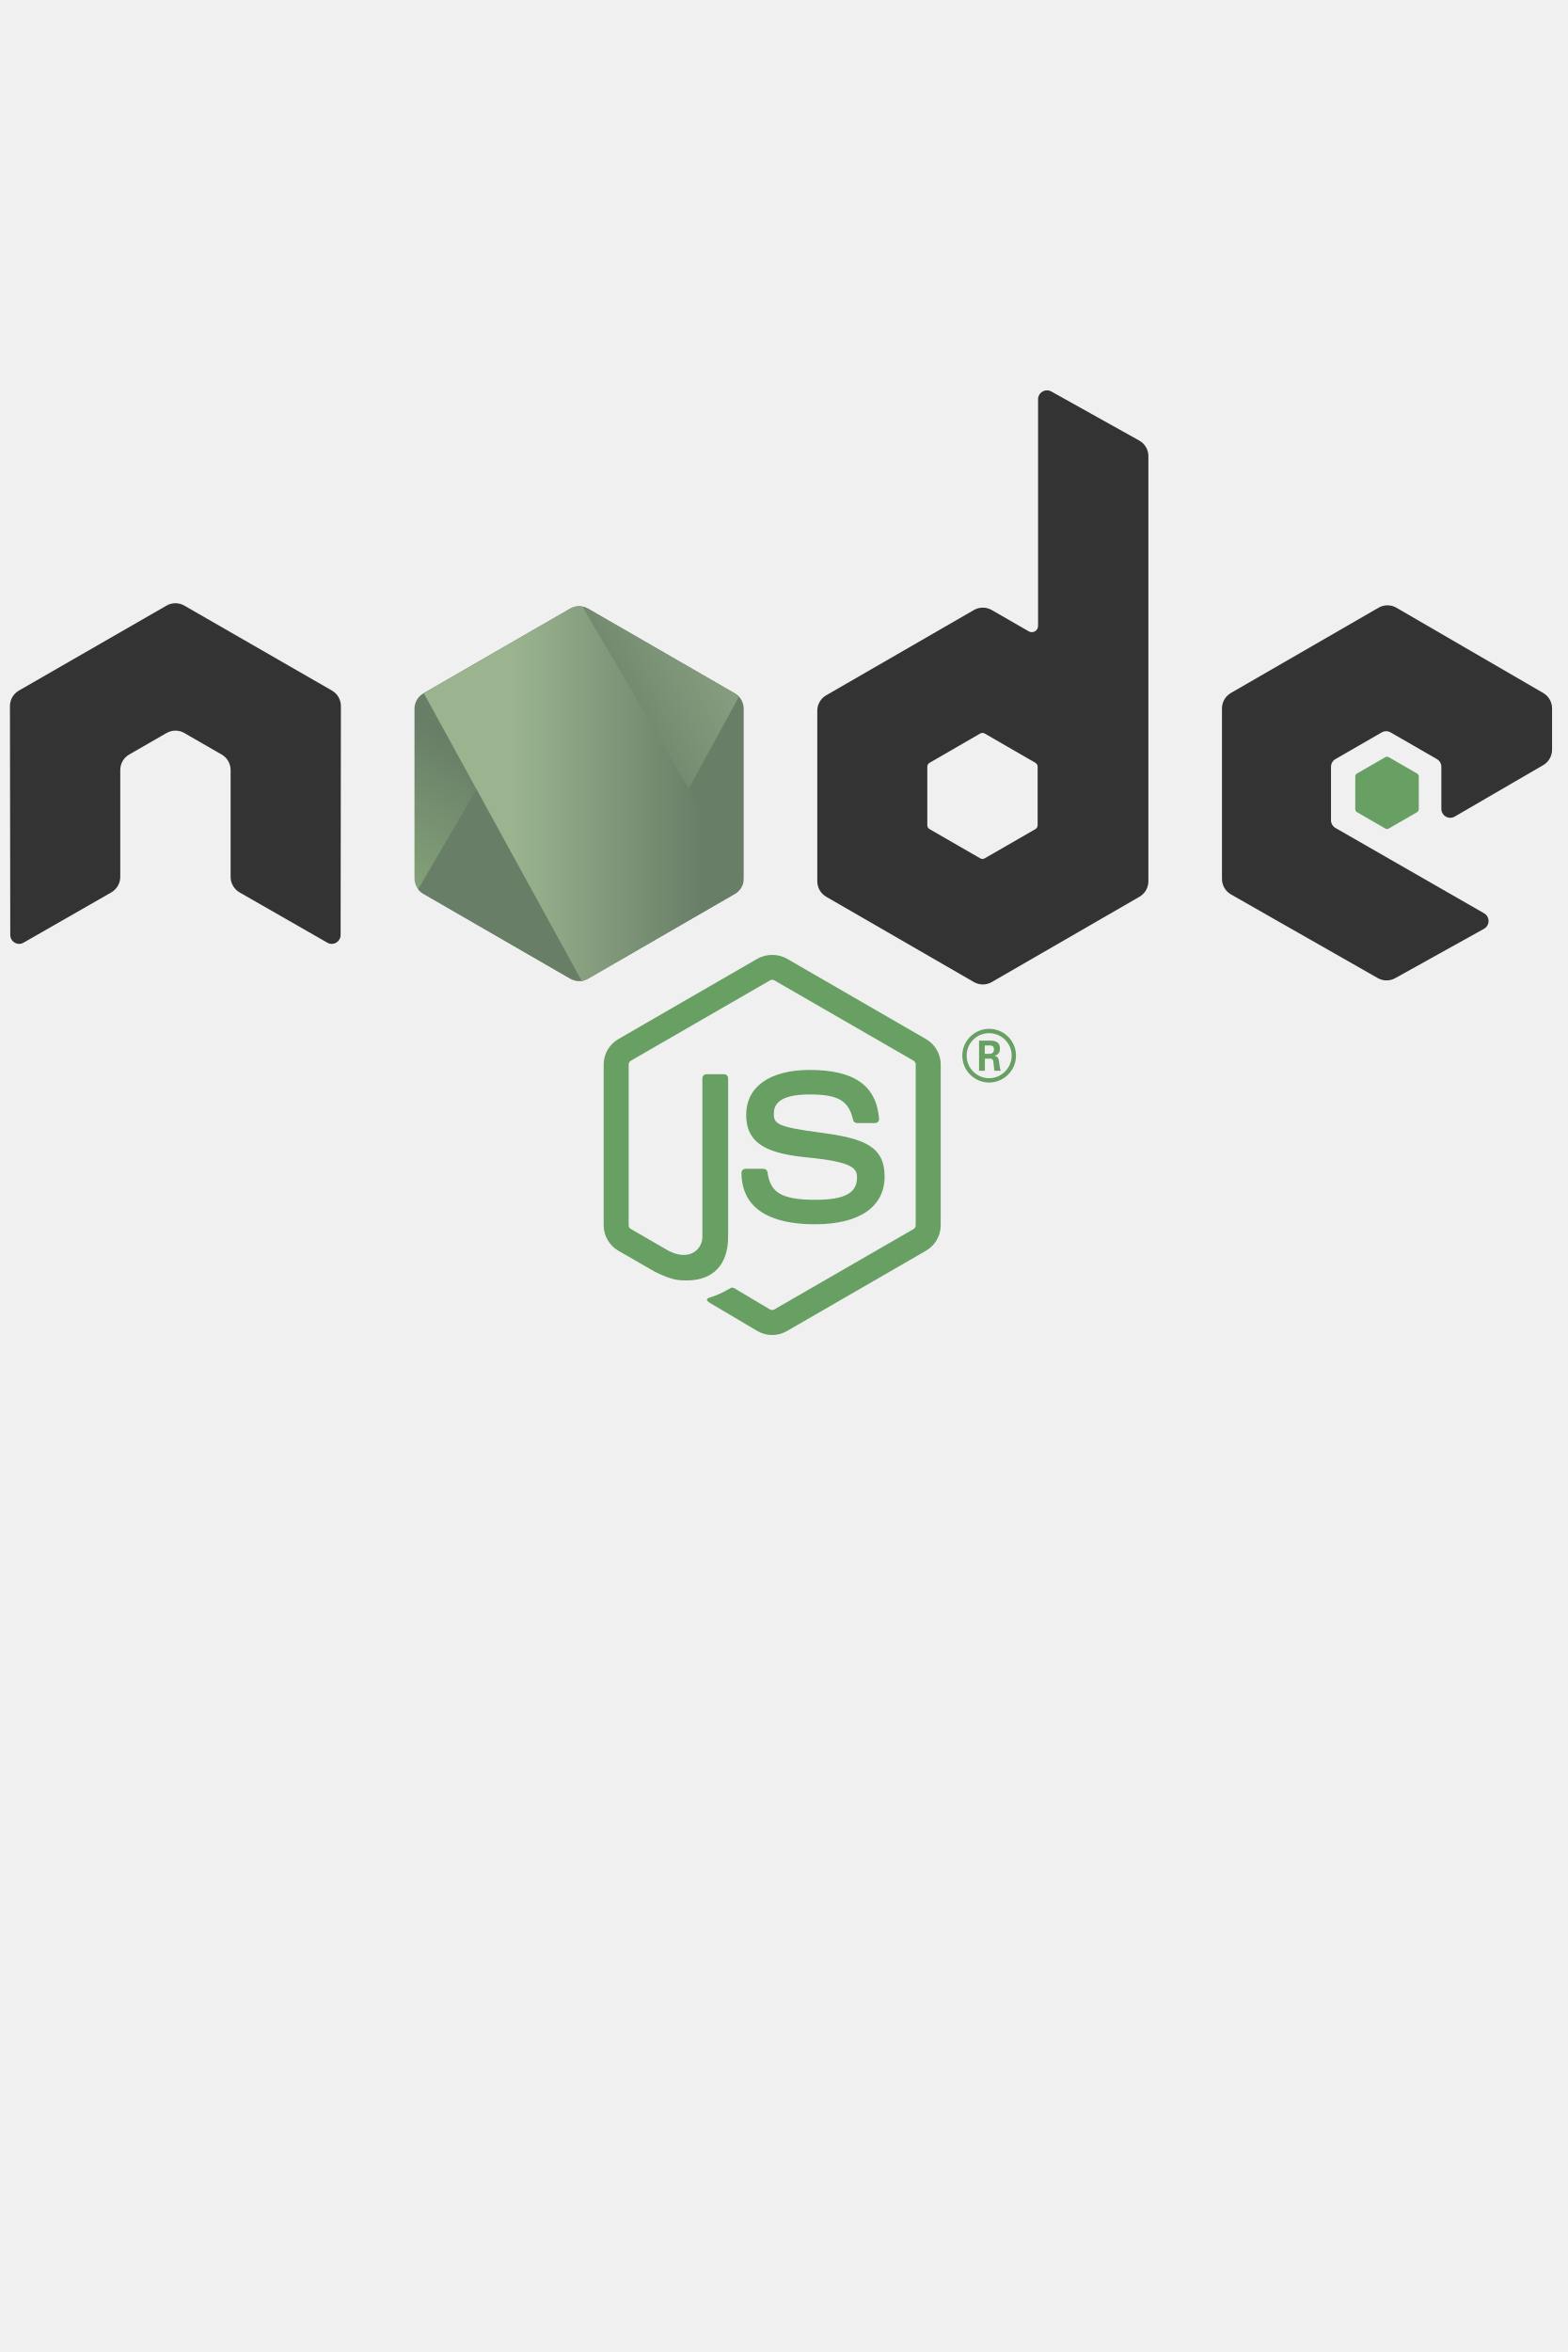
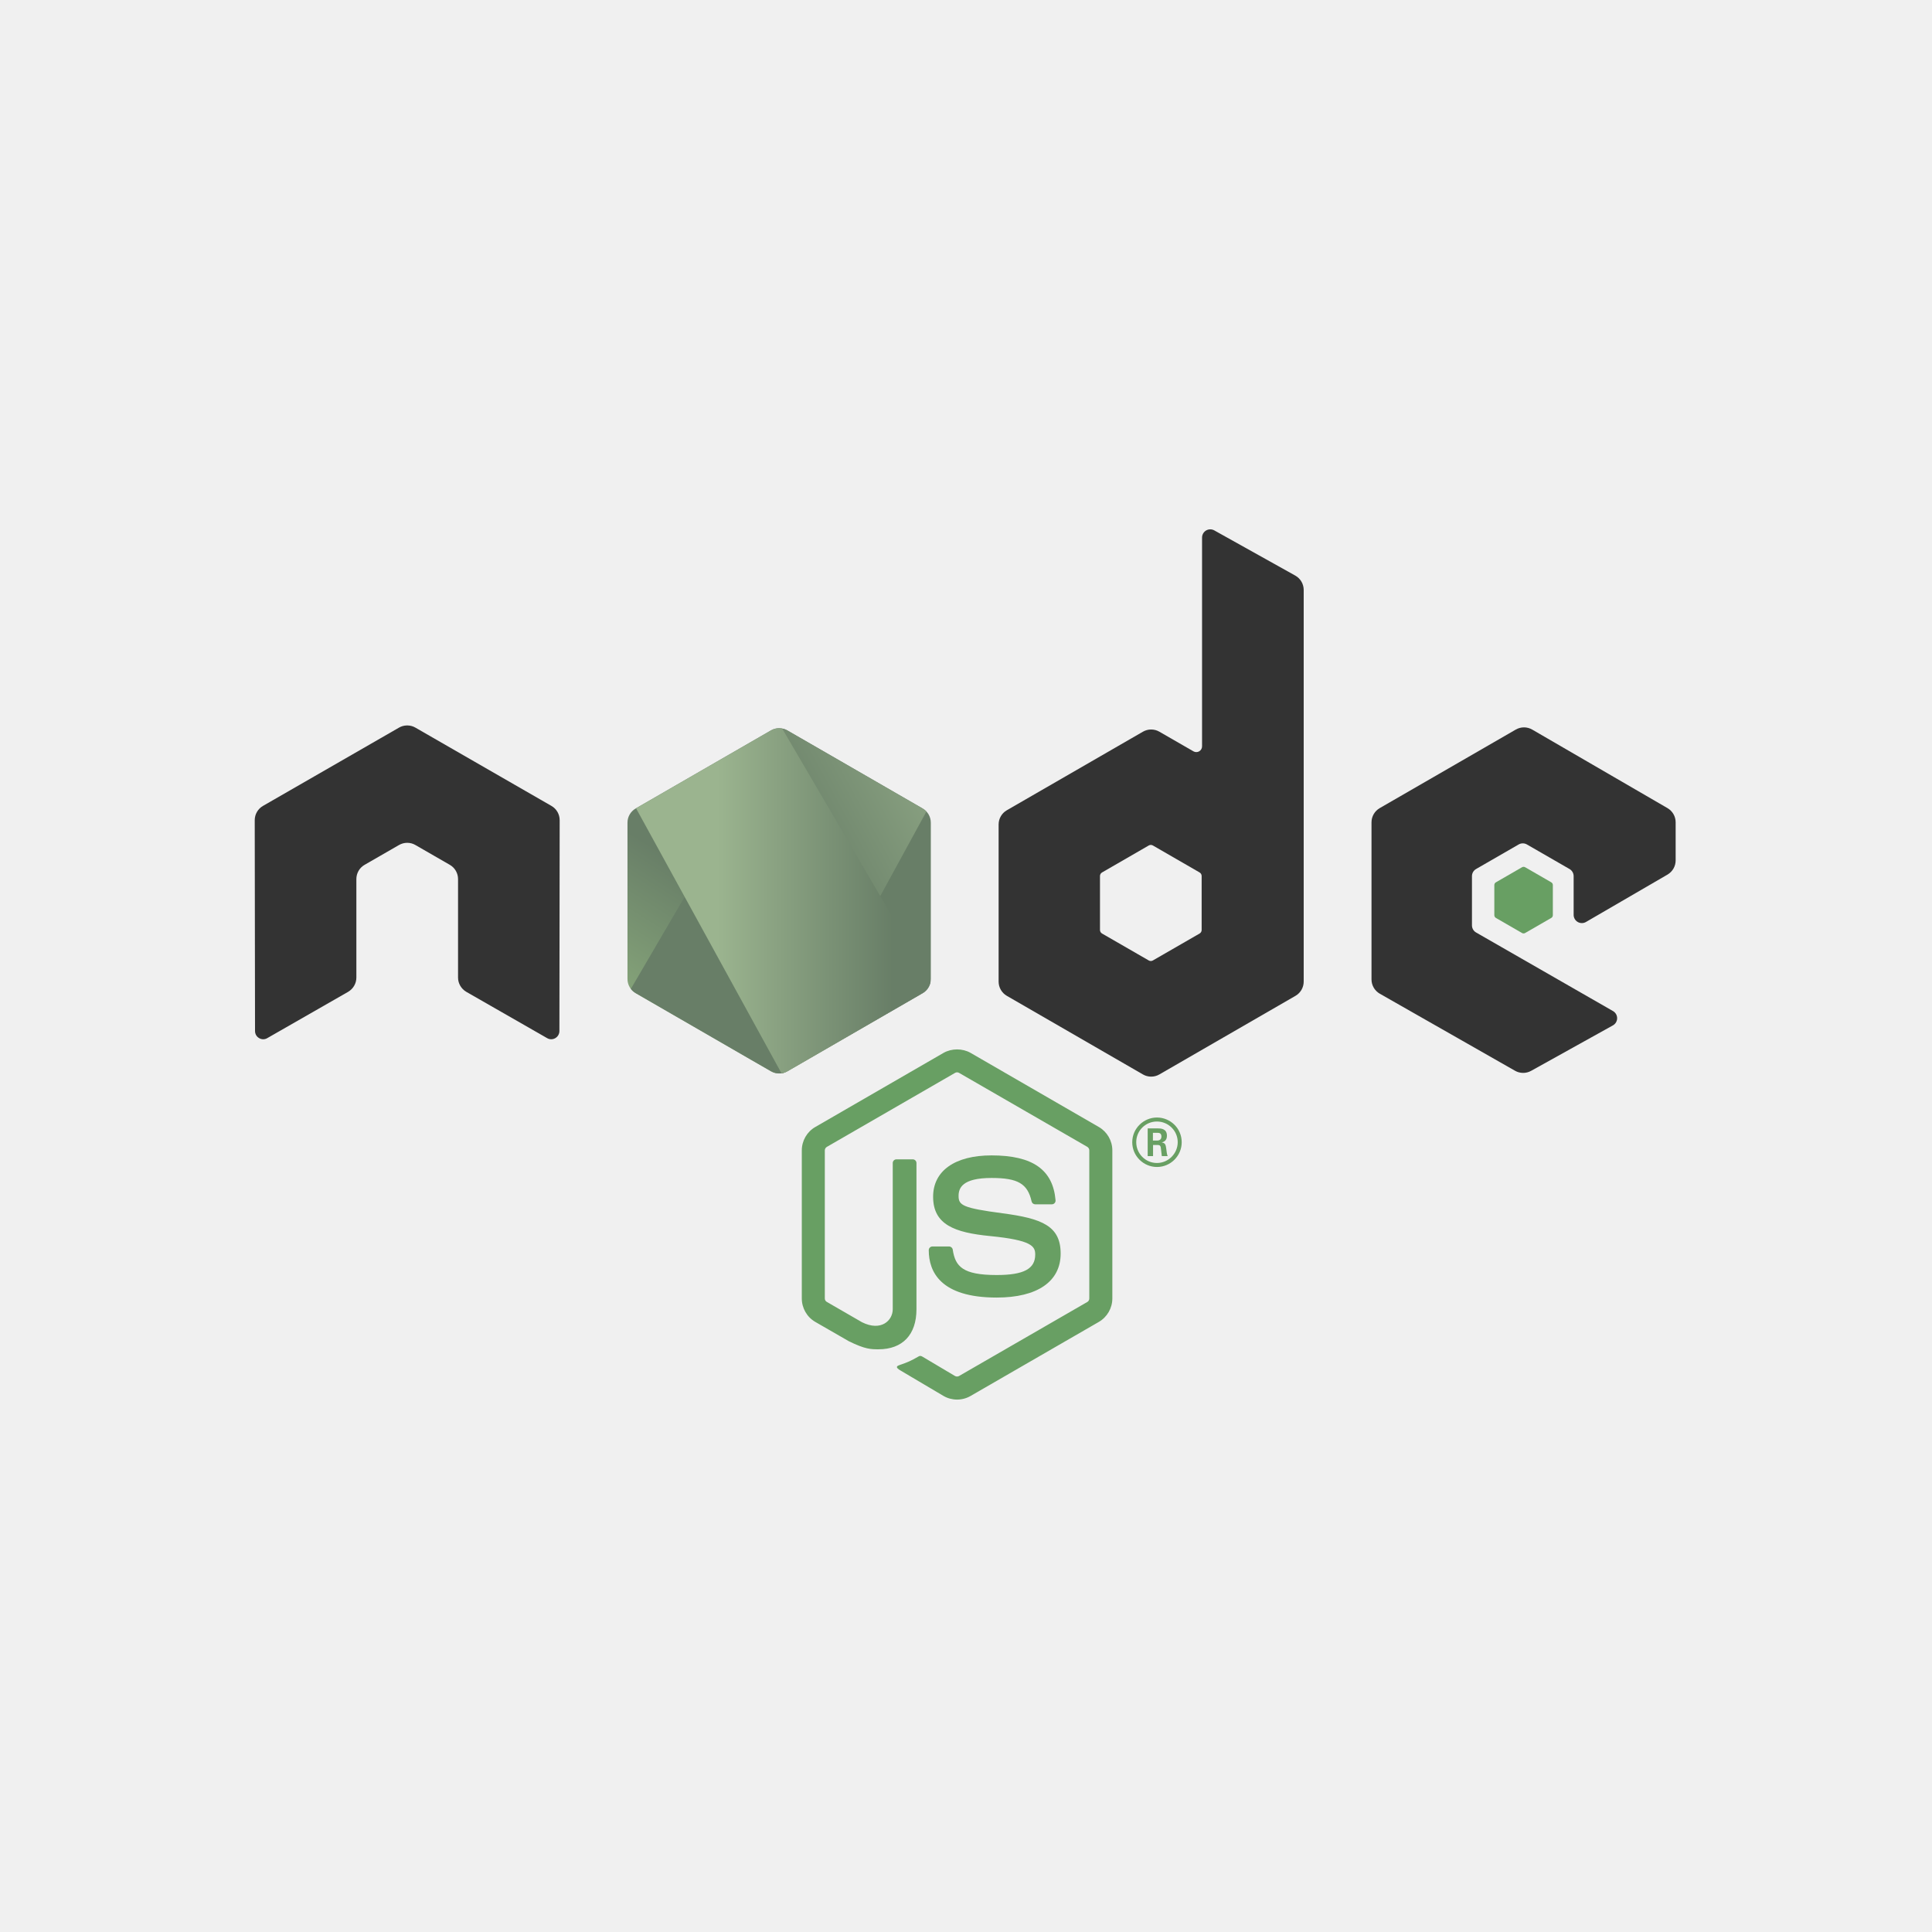
- <svg xmlns="http://www.w3.org/2000/svg" xmlns:xlink="http://www.w3.org/1999/xlink" width="400px" height="600px" viewBox="0 0 400 600" version="1.1">
+ <svg xmlns="http://www.w3.org/2000/svg" xmlns:xlink="http://www.w3.org/1999/xlink" width="535" height="535" viewBox="0 0 535 535">
  <defs>
-     <path d="M40.054,95.523 L2.578,73.895 C1.177,73.087 0.314,71.593 0.314,69.975 L0.314,26.688 C0.314,25.071 1.177,23.578 2.577,22.768 L40.053,1.123 C41.455,0.315 43.18,0.315 44.581,1.123 L82.049,22.768 C83.449,23.578 84.311,25.071 84.311,26.688 L84.311,69.977 C84.311,71.593 83.449,73.087 82.047,73.895 L44.58,95.523 C43.88,95.926 43.098,96.129 42.317,96.129 C41.535,96.129 40.754,95.926 40.054,95.523" id="path-1" />
-     <linearGradient x1="-4418.47%" y1="16.568%" x2="5323.229%" y2="16.568%" id="linearGradient-3">
-       <stop stop-color="#9BB48F" offset="0%" />
-       <stop stop-color="#9BB48F" offset="9.192%" />
-       <stop stop-color="#9BB48F" offset="30.263%" />
-       <stop stop-color="#687E67" offset="86.244%" />
-       <stop stop-color="#687E67" offset="100%" />
+     <path id="nodejs-a" d="M40.054,95.523 L2.578,73.895 C1.177,73.087 0.314,71.593 0.314,69.975 L0.314,26.688 C0.314,25.071 1.177,23.578 2.577,22.768 L40.053,1.123 C41.455,0.315 43.18,0.315 44.581,1.123 L82.049,22.768 C83.449,23.578 84.311,25.071 84.311,26.688 L84.311,69.977 C84.311,71.593 83.449,73.087 82.047,73.895 L44.58,95.523 C43.88,95.926 43.098,96.129 42.317,96.129 C41.535,96.129 40.754,95.926 40.054,95.523" />
+     <linearGradient id="nodejs-c" x1="-4418.47%" x2="5323.229%" y1="16.568%" y2="16.568%">
+       <stop offset="0%" stop-color="#9BB48F" />
+       <stop offset="9.192%" stop-color="#9BB48F" />
+       <stop offset="30.263%" stop-color="#9BB48F" />
+       <stop offset="86.244%" stop-color="#687E67" />
+       <stop offset="100%" stop-color="#687E67" />
    </linearGradient>
-     <path d="M40.054,95.523 L2.578,73.895 C1.177,73.087 0.314,71.593 0.314,69.975 L0.314,26.688 C0.314,25.071 1.177,23.578 2.577,22.768 L40.053,1.123 C41.455,0.315 43.18,0.315 44.581,1.123 L82.049,22.768 C83.449,23.578 84.311,25.071 84.311,26.688 L84.311,69.977 C84.311,71.593 83.449,73.087 82.047,73.895 L44.58,95.523 C43.88,95.926 43.098,96.129 42.317,96.129 C41.535,96.129 40.754,95.926 40.054,95.523" id="path-4" />
-     <linearGradient x1="-9713.77%" y1="31.987%" x2="27.929%" y2="31.987%" id="linearGradient-6">
-       <stop stop-color="#9BB48F" offset="0%" />
-       <stop stop-color="#9BB48F" offset="9.192%" />
-       <stop stop-color="#9BB48F" offset="30.263%" />
-       <stop stop-color="#687E67" offset="86.244%" />
-       <stop stop-color="#687E67" offset="100%" />
+     <path id="nodejs-d" d="M40.054,95.523 L2.578,73.895 C1.177,73.087 0.314,71.593 0.314,69.975 L0.314,26.688 C0.314,25.071 1.177,23.578 2.577,22.768 L40.053,1.123 C41.455,0.315 43.18,0.315 44.581,1.123 L82.049,22.768 C83.449,23.578 84.311,25.071 84.311,26.688 L84.311,69.977 C84.311,71.593 83.449,73.087 82.047,73.895 L44.58,95.523 C43.88,95.926 43.098,96.129 42.317,96.129 C41.535,96.129 40.754,95.926 40.054,95.523" />
+     <linearGradient id="nodejs-f" x1="-9713.77%" x2="27.929%" y1="31.987%" y2="31.987%">
+       <stop offset="0%" stop-color="#9BB48F" />
+       <stop offset="9.192%" stop-color="#9BB48F" />
+       <stop offset="30.263%" stop-color="#9BB48F" />
+       <stop offset="86.244%" stop-color="#687E67" />
+       <stop offset="100%" stop-color="#687E67" />
    </linearGradient>
-     <polygon id="path-7" points="0 533.68 533.68 533.68 533.68 0 0 0" />
-     <linearGradient x1="68.141%" y1="82.52%" x2="27.833%" y2="10.281%" id="linearGradient-9">
-       <stop stop-color="#687E67" offset="0%" />
-       <stop stop-color="#687E67" offset="52.88%" />
-       <stop stop-color="#83A178" offset="100%" />
+     <polygon id="nodejs-g" points="0 533.68 533.68 533.68 533.68 0 0 0" />
+     <linearGradient id="nodejs-i" x1="68.141%" x2="27.833%" y1="82.52%" y2="10.281%">
+       <stop offset="0%" stop-color="#687E67" />
+       <stop offset="52.88%" stop-color="#687E67" />
+       <stop offset="100%" stop-color="#83A178" />
    </linearGradient>
-     <linearGradient x1="43.204%" y1="44.778%" x2="159.268%" y2="118.3%" id="linearGradient-10">
-       <stop stop-color="#687E67" offset="0%" />
-       <stop stop-color="#687E67" offset="13.756%" />
-       <stop stop-color="#9BB48F" offset="69.737%" />
-       <stop stop-color="#9BB48F" offset="90.808%" />
-       <stop stop-color="#9BB48F" offset="100%" />
+     <linearGradient id="nodejs-j" x1="43.204%" x2="159.268%" y1="44.778%" y2="118.3%">
+       <stop offset="0%" stop-color="#687E67" />
+       <stop offset="13.756%" stop-color="#687E67" />
+       <stop offset="69.737%" stop-color="#9BB48F" />
+       <stop offset="90.808%" stop-color="#9BB48F" />
+       <stop offset="100%" stop-color="#9BB48F" />
    </linearGradient>
-     <linearGradient x1="-4.533%" y1="49.998%" x2="101.719%" y2="49.998%" id="linearGradient-11">
-       <stop stop-color="#9BB48F" offset="0%" />
-       <stop stop-color="#9BB48F" offset="9.192%" />
-       <stop stop-color="#9BB48F" offset="30.263%" />
-       <stop stop-color="#687E67" offset="86.244%" />
-       <stop stop-color="#687E67" offset="100%" />
+     <linearGradient id="nodejs-k" x1="-4.533%" x2="101.719%" y1="49.998%" y2="49.998%">
+       <stop offset="0%" stop-color="#9BB48F" />
+       <stop offset="9.192%" stop-color="#9BB48F" />
+       <stop offset="30.263%" stop-color="#9BB48F" />
+       <stop offset="86.244%" stop-color="#687E67" />
+       <stop offset="100%" stop-color="#687E67" />
    </linearGradient>
-     <path d="M40.054,95.523 L2.578,73.895 C1.177,73.087 0.314,71.593 0.314,69.975 L0.314,26.688 C0.314,25.071 1.177,23.578 2.577,22.768 L40.053,1.123 C41.455,0.315 43.18,0.315 44.581,1.123 L82.049,22.768 C83.449,23.578 84.311,25.071 84.311,26.688 L84.311,69.977 C84.311,71.593 83.449,73.087 82.047,73.895 L44.58,95.523 C43.88,95.926 43.098,96.129 42.317,96.129 C41.535,96.129 40.754,95.926 40.054,95.523" id="path-12" />
-     <linearGradient x1="-103.698%" y1="49.999%" x2="100.586%" y2="49.999%" id="linearGradient-14">
-       <stop stop-color="#9BB48F" offset="0%" />
-       <stop stop-color="#9BB48F" offset="9.192%" />
-       <stop stop-color="#9BB48F" offset="30.263%" />
-       <stop stop-color="#687E67" offset="86.244%" />
-       <stop stop-color="#687E67" offset="100%" />
+     <path id="nodejs-l" d="M40.054,95.523 L2.578,73.895 C1.177,73.087 0.314,71.593 0.314,69.975 L0.314,26.688 C0.314,25.071 1.177,23.578 2.577,22.768 L40.053,1.123 C41.455,0.315 43.18,0.315 44.581,1.123 L82.049,22.768 C83.449,23.578 84.311,25.071 84.311,26.688 L84.311,69.977 C84.311,71.593 83.449,73.087 82.047,73.895 L44.58,95.523 C43.88,95.926 43.098,96.129 42.317,96.129 C41.535,96.129 40.754,95.926 40.054,95.523" />
+     <linearGradient id="nodejs-n" x1="-103.698%" x2="100.586%" y1="49.999%" y2="49.999%">
+       <stop offset="0%" stop-color="#9BB48F" />
+       <stop offset="9.192%" stop-color="#9BB48F" />
+       <stop offset="30.263%" stop-color="#9BB48F" />
+       <stop offset="86.244%" stop-color="#687E67" />
+       <stop offset="100%" stop-color="#687E67" />
    </linearGradient>
-     <path d="M40.054,95.523 L2.578,73.895 C1.177,73.087 0.314,71.593 0.314,69.975 L0.314,26.688 C0.314,25.071 1.177,23.578 2.577,22.768 L40.053,1.123 C41.455,0.315 43.18,0.315 44.581,1.123 L82.049,22.768 C83.449,23.578 84.311,25.071 84.311,26.688 L84.311,69.977 C84.311,71.593 83.449,73.087 82.047,73.895 L44.58,95.523 C43.88,95.926 43.098,96.129 42.317,96.129 C41.535,96.129 40.754,95.926 40.054,95.523" id="path-15" />
-     <linearGradient x1="130.347%" y1="311.036%" x2="4.358%" y2="-101.153%" id="linearGradient-17">
-       <stop stop-color="#687E67" offset="0%" />
-       <stop stop-color="#687E67" offset="52.88%" />
-       <stop stop-color="#83A178" offset="100%" />
+     <path id="nodejs-o" d="M40.054,95.523 L2.578,73.895 C1.177,73.087 0.314,71.593 0.314,69.975 L0.314,26.688 C0.314,25.071 1.177,23.578 2.577,22.768 L40.053,1.123 C41.455,0.315 43.18,0.315 44.581,1.123 L82.049,22.768 C83.449,23.578 84.311,25.071 84.311,26.688 L84.311,69.977 C84.311,71.593 83.449,73.087 82.047,73.895 L44.58,95.523 C43.88,95.926 43.098,96.129 42.317,96.129 C41.535,96.129 40.754,95.926 40.054,95.523" />
+     <linearGradient id="nodejs-q" x1="130.347%" x2="4.358%" y1="311.036%" y2="-101.153%">
+       <stop offset="0%" stop-color="#687E67" />
+       <stop offset="52.88%" stop-color="#687E67" />
+       <stop offset="100%" stop-color="#83A178" />
    </linearGradient>
  </defs>
-   <g id="Page-1" stroke="none" stroke-width="1" fill="none" fill-rule="evenodd">
-     <g id="nodejs">
-       <g id="Node.js_logo" transform="translate(-67.1959, -47)">
-         <g id="g3363" transform="translate(267.0838, 267.3767) scale(-1, 1) rotate(-180) translate(-267.0838, -267.3767) translate(0.083788, 0.376726)">
-           <g id="g3449" transform="translate(172.5566, 236.5982)">
-             <g id="g3451-Clipped">
-               <mask id="mask-2" fill="white">
-                 <use xlink:href="#path-1" />
-               </mask>
-               <g id="path3455" />
-               <g id="g3451" mask="url(#mask-2)">
-                 <g transform="translate(38.24708, 103.1782)" id="g3457">
-                   <g>
-                     <g id="g3459" fill-rule="nonzero" fill="url(#linearGradient-3)">
-                       <g id="g3465">
-                         <g id="g3467">
-                           <polygon id="path3481" points="0.558 0.294 0.042 0 0.73 0" />
-                         </g>
-                       </g>
-                     </g>
-                   </g>
-                 </g>
-               </g>
-             </g>
-           </g>
-           <g id="g3509" transform="translate(172.5566, 236.5982)">
-             <g id="g3511-Clipped">
-               <mask id="mask-5" fill="white">
-                 <use xlink:href="#path-4" />
-               </mask>
-               <g id="path3515" />
-               <g id="g3511" mask="url(#mask-5)">
-                 <g transform="translate(85.38884, 23.12614)" id="g3517">
-                   <g>
-                     <g id="g3519" fill-rule="nonzero" fill="url(#linearGradient-6)">
-                       <g id="g3525">
-                         <g id="g3527">
-                           <polygon id="path3541" points="0.248 0.338 0 0.762 0 0.194 0.248 0.338" />
-                         </g>
-                       </g>
-                     </g>
-                   </g>
-                 </g>
-               </g>
-             </g>
-           </g>
-           <g id="g3590" transform="translate(0, 0)">
-             <g id="g3365">
-               <g id="g3367-Clipped">
-                 <mask id="mask-8" fill="white">
-                   <use xlink:href="#path-7" />
-                 </mask>
-                 <g id="path3371" />
-                 <g id="g3367" mask="url(#mask-8)">
-                   <g transform="translate(69.37843, 146.7621)">
-                     <g id="g3373" transform="translate(151.1678, 0.049454)">
-                       <path d="M43.584,0 C42.285,0 40.994,0.339 39.857,0.997 L27.993,8.017 C26.222,9.008 27.087,9.359 27.671,9.563 C30.035,10.383 30.513,10.572 33.036,12.002 C33.298,12.151 33.647,12.094 33.918,11.935 L43.032,6.524 C43.362,6.341 43.828,6.341 44.133,6.524 L79.667,27.034 C79.998,27.222 80.209,27.603 80.209,27.995 L80.209,69.003 C80.209,69.404 79.998,69.779 79.658,69.982 L44.139,90.474 C43.811,90.666 43.375,90.666 43.044,90.474 L7.534,69.976 C7.189,69.779 6.97,69.392 6.97,69.003 L6.97,27.995 C6.97,27.603 7.189,27.231 7.53,27.045 L17.265,21.421 C22.546,18.78 25.78,21.891 25.78,25.015 L25.78,65.503 C25.78,66.076 26.24,66.527 26.813,66.527 L31.318,66.527 C31.882,66.527 32.348,66.076 32.348,65.503 L32.348,25.015 C32.348,17.966 28.509,13.924 21.827,13.924 C19.773,13.924 18.156,13.924 13.642,16.148 L4.324,21.513 C2.022,22.843 0.597,25.331 0.597,27.995 L0.597,69.003 C0.597,71.667 2.022,74.155 4.324,75.479 L39.857,96.013 C42.106,97.284 45.094,97.284 47.325,96.013 L82.857,75.479 C85.158,74.149 86.589,71.667 86.589,69.003 L86.589,27.995 C86.589,25.331 85.158,22.852 82.857,21.513 L47.325,0.997 C46.189,0.339 44.9,0 43.584,0" id="path3375" fill="#689F63" fill-rule="nonzero" />
-                     </g>
-                     <g id="g3377" transform="translate(186.1596, 28.30142)">
-                       <path d="M19.568,0 C4.019,0 0.761,7.137 0.761,13.124 C0.761,13.693 1.219,14.148 1.788,14.148 L6.382,14.148 C6.895,14.148 7.323,13.779 7.403,13.278 C8.097,8.601 10.165,6.241 19.568,6.241 C27.054,6.241 30.241,7.934 30.241,11.906 C30.241,14.195 29.337,15.895 17.704,17.034 C7.981,17.996 1.968,20.144 1.968,27.921 C1.968,35.091 8.011,39.367 18.143,39.367 C29.527,39.367 35.16,35.416 35.873,26.939 C35.9,26.647 35.797,26.366 35.602,26.149 C35.407,25.945 35.136,25.82 34.849,25.82 L30.237,25.82 C29.76,25.82 29.337,26.16 29.24,26.624 C28.134,31.545 25.443,33.118 18.143,33.118 C9.97,33.118 9.02,30.27 9.02,28.137 C9.02,25.552 10.141,24.8 21.176,23.34 C32.096,21.896 37.284,19.852 37.284,12.177 C37.284,4.435 30.828,0 19.568,0" id="path3379" fill="#689F63" fill-rule="nonzero" />
-                     </g>
-                     <g id="g3381" transform="translate(242.7701, 63.7747)">
-                       <path d="M6.226,8.005 L7.421,8.005 C8.397,8.005 8.581,8.693 8.581,9.091 C8.581,10.143 7.855,10.143 7.456,10.143 L6.226,10.143 L6.226,8.005 Z M4.775,11.375 L7.421,11.375 C8.327,11.375 10.103,11.375 10.103,9.345 C10.103,7.931 9.197,7.642 8.652,7.461 C9.705,7.389 9.776,6.699 9.92,5.722 C9.994,5.106 10.103,4.054 10.319,3.693 L8.69,3.693 C8.652,4.054 8.397,6.012 8.397,6.12 C8.292,6.555 8.144,6.772 7.601,6.772 L6.262,6.772 L6.262,3.693 L4.775,3.693 L4.775,11.375 Z M1.605,7.552 C1.605,4.363 4.179,1.79 7.33,1.79 C10.52,1.79 13.092,4.417 13.092,7.552 C13.092,10.74 10.484,13.277 7.33,13.277 C4.214,13.277 1.605,10.778 1.605,7.552 L1.605,7.552 Z M14.196,7.533 C14.196,3.765 11.115,0.685 7.348,0.685 C3.615,0.685 0.499,3.729 0.499,7.533 C0.499,11.41 3.689,14.383 7.348,14.383 C11.045,14.383 14.196,11.41 14.196,7.533 L14.196,7.533 Z" id="path3383" fill="#689F63" fill-rule="nonzero" />
-                     </g>
-                     <g id="g3385" transform="translate(0.215963, 99.11589)">
-                       <path d="M84.499,61.373 C84.499,63.011 83.637,64.516 82.224,65.327 L44.551,87.008 C43.914,87.383 43.2,87.578 42.477,87.607 L42.088,87.607 C41.367,87.578 40.654,87.383 40.007,87.008 L2.334,65.327 C0.929,64.516 0.056,63.011 0.056,61.373 L0.139,2.993 C0.139,2.181 0.56,1.426 1.275,1.027 C1.974,0.608 2.838,0.608 3.535,1.027 L25.924,13.848 C27.34,14.689 28.202,16.173 28.202,17.796 L28.202,45.071 C28.202,46.697 29.063,48.202 30.474,49.011 L40.007,54.501 C40.718,54.911 41.495,55.112 42.288,55.112 C43.064,55.112 43.861,54.911 44.551,54.501 L54.081,49.011 C55.492,48.202 56.357,46.697 56.357,45.071 L56.357,17.796 C56.357,16.173 57.23,14.68 58.637,13.848 L81.021,1.027 C81.722,0.608 82.599,0.608 83.295,1.027 C83.989,1.426 84.426,2.181 84.426,2.993 L84.499,61.373 Z" id="path3387" fill="#333333" />
-                     </g>
-                     <g id="g3389" transform="translate(205.5641, 89.17521)">
-                       <path d="M56.926,40.915 C56.926,40.51 56.709,40.134 56.357,39.932 L43.417,32.473 C43.065,32.271 42.632,32.271 42.281,32.473 L29.341,39.932 C28.988,40.134 28.772,40.51 28.772,40.915 L28.772,55.858 C28.772,56.263 28.988,56.639 29.34,56.843 L42.279,64.316 C42.632,64.52 43.065,64.52 43.418,64.316 L56.358,56.843 C56.709,56.639 56.926,56.263 56.926,55.858 L56.926,40.915 Z M60.422,151.568 C59.717,151.959 58.857,151.951 58.16,151.542 C57.466,151.134 57.038,150.387 57.038,149.58 L57.038,91.765 C57.038,91.196 56.734,90.67 56.243,90.385 C55.75,90.1 55.143,90.1 54.65,90.385 L45.213,95.821 C43.806,96.633 42.074,96.632 40.666,95.821 L2.979,74.07 C1.57,73.257 0.703,71.755 0.703,70.129 L0.703,26.62 C0.703,24.994 1.57,23.493 2.977,22.678 L40.664,0.912 C42.073,0.099 43.807,0.099 45.216,0.912 L82.909,22.678 C84.316,23.493 85.184,24.994 85.184,26.62 L85.184,135.078 C85.184,136.727 84.291,138.248 82.85,139.052 L60.422,151.568 Z" id="path3391" fill="#333333" />
-                     </g>
-                     <g id="g3393" transform="translate(308.7616, 90.27646)">
-                       <path d="M82.72,55.147 C84.122,55.961 84.985,57.46 84.985,59.082 L84.985,69.626 C84.985,71.247 84.122,72.748 82.719,73.562 L45.273,95.303 C43.864,96.122 42.125,96.123 40.713,95.309 L3.038,73.559 C1.63,72.746 0.763,71.245 0.763,69.619 L0.763,26.121 C0.763,24.484 1.641,22.975 3.062,22.166 L40.502,0.833 C41.882,0.044 43.575,0.036 44.964,0.808 L67.61,13.394 C68.329,13.795 68.776,14.548 68.781,15.368 C68.786,16.189 68.349,16.949 67.639,17.357 L29.725,39.118 C29.017,39.523 28.581,40.278 28.581,41.092 L28.581,54.724 C28.581,55.537 29.015,56.289 29.721,56.695 L41.52,63.497 C42.222,63.903 43.089,63.903 43.792,63.497 L55.597,56.695 C56.302,56.289 56.736,55.537 56.736,54.724 L56.736,43.998 C56.736,43.184 57.171,42.431 57.877,42.026 C58.582,41.618 59.451,41.622 60.155,42.03 L82.72,55.147 Z" id="path3395" fill="#333333" />
-                     </g>
-                     <g id="g3397" transform="translate(343.1939, 128.782)">
-                       <path d="M8.005,18.679 C8.276,18.835 8.608,18.835 8.879,18.679 L16.11,14.507 C16.38,14.351 16.547,14.062 16.547,13.75 L16.547,5.4 C16.547,5.087 16.38,4.8 16.11,4.643 L8.879,0.471 C8.608,0.314 8.276,0.314 8.005,0.471 L0.779,4.643 C0.509,4.8 0.342,5.087 0.342,5.4 L0.342,13.75 C0.342,14.062 0.509,14.351 0.779,14.507 L8.005,18.679 Z" id="path3399" fill="#689F63" />
-                     </g>
-                   </g>
-                 </g>
-               </g>
-             </g>
-             <g id="g3401" transform="translate(172.5566, 236.5982)" fill-rule="nonzero" fill="url(#linearGradient-9)">
-               <g id="g3403">
-                 <g id="g3409">
-                   <g id="g3411">
-                     <path d="M40.054,95.523 L2.578,73.895 C1.176,73.087 0.314,71.593 0.314,69.975 L0.314,69.975 L0.314,26.688 C0.314,25.071 1.176,23.578 2.577,22.768 L2.577,22.768 L40.053,1.123 C41.455,0.315 43.18,0.315 44.581,1.123 L44.581,1.123 L82.049,22.768 C83.449,23.578 84.311,25.071 84.311,26.688 L84.311,26.688 L84.311,69.977 C84.311,71.593 83.449,73.087 82.047,73.895 L82.047,73.895 L44.58,95.523 C43.88,95.926 43.098,96.129 42.317,96.129 L42.317,96.129 C41.535,96.129 40.754,95.926 40.054,95.523" id="path3421" />
-                   </g>
-                 </g>
-               </g>
-             </g>
-             <g id="g3423" transform="translate(173.4461, 236.5982)" fill-rule="nonzero" fill="url(#linearGradient-10)">
-               <g id="g3425">
-                 <g id="g3431">
-                   <g id="g3433">
-                     <path d="M0.356,23.939 C0.712,23.472 1.162,23.072 1.687,22.768 L1.687,22.768 L33.835,4.201 L39.187,1.123 C39.988,0.662 40.901,0.466 41.799,0.532 L41.799,0.532 C42.098,0.557 42.397,0.612 42.689,0.696 L42.689,0.696 L82.208,73.061 C81.906,73.385 81.553,73.667 81.158,73.895 L81.158,73.895 L56.619,88.06 L43.651,95.523 C43.281,95.736 42.883,95.89 42.475,95.99 L42.475,95.99 L0.356,23.939 Z" id="path3447" />
-                   </g>
-                 </g>
-               </g>
-             </g>
-             <g id="g3483" transform="translate(175.225, 236.5982)" fill-rule="nonzero" fill="url(#linearGradient-11)">
-               <g id="g3485">
-                 <g id="g3491">
-                   <g id="g3493">
-                     <path d="M39.194,96.105 C38.567,96.043 37.951,95.848 37.386,95.523 L37.386,95.523 L0.016,73.957 L40.303,0.565 C40.861,0.646 41.408,0.833 41.913,1.123 L41.913,1.123 L79.38,22.768 C80.538,23.437 81.328,24.574 81.567,25.86 L81.567,25.86 L40.493,96.03 C40.19,96.091 39.881,96.121 39.572,96.121 L39.572,96.121 C39.446,96.121 39.32,96.116 39.194,96.105" id="path3507" />
-                   </g>
-                 </g>
-               </g>
-             </g>
-             <g id="g3543" transform="translate(172.5566, 236.5982)">
-               <g id="g3545-Clipped">
-                 <mask id="mask-13" fill="white">
-                   <use xlink:href="#path-12" />
-                 </mask>
-                 <g id="path3549" />
-                 <g id="g3545" mask="url(#mask-13)">
-                   <g transform="translate(42.69442, -0.889467)" id="g3551">
-                     <g>
-                       <g id="g3553" fill-rule="nonzero" fill="url(#linearGradient-14)">
-                         <g id="g3559">
-                           <g id="g3561">
-                             <path d="M39.449,23.657 L1.934,2.014 C1.418,1.716 0.855,1.529 0.278,1.451 L1.026,0.09 L42.694,24.21 L42.694,24.778 L41.664,26.538 C41.356,25.339 40.541,24.29 39.449,23.657" id="path3575" />
-                           </g>
-                         </g>
-                       </g>
-                     </g>
-                   </g>
-                 </g>
-               </g>
-             </g>
-             <g id="g3577" transform="translate(172.5566, 236.5982)">
-               <g id="g3579-Clipped">
-                 <mask id="mask-16" fill="white">
-                   <use xlink:href="#path-15" />
-                 </mask>
-                 <g id="path3583" />
-                 <g id="g3579" mask="url(#mask-16)">
-                   <g transform="translate(42.69442, -0.889467)" id="g3585">
-                     <g>
-                       <g id="g3587" fill-rule="nonzero" fill="url(#linearGradient-17)">
-                         <g id="g3593">
-                           <g id="g3595">
-                             <path d="M39.449,23.657 L1.934,2.014 C1.418,1.716 0.855,1.529 0.278,1.451 L1.026,0.09 L42.694,24.21 L42.694,24.778 L41.664,26.538 C41.356,25.339 40.541,24.29 39.449,23.657" id="path3605" />
-                           </g>
-                         </g>
-                       </g>
-                     </g>
-                   </g>
-                 </g>
-               </g>
-             </g>
-           </g>
-         </g>
+   <g fill="none" fill-rule="evenodd" transform="matrix(1 0 0 -1 .888 534.377)">
+     <g transform="translate(172.557 236.598)">
+       <mask id="nodejs-b" fill="#fff">
+         <use xlink:href="#nodejs-a" />
+       </mask>
+       <g mask="url(#nodejs-b)">
+         <polygon fill="url(#nodejs-c)" fill-rule="nonzero" points="1.558 1.294 1.042 1 1.73 1" transform="translate(37.247 102.178)" />
+       </g>
+     </g>
+     <g transform="translate(172.557 236.598)">
+       <mask id="nodejs-e" fill="#fff">
+         <use xlink:href="#nodejs-d" />
+       </mask>
+       <g mask="url(#nodejs-e)">
+         <polygon fill="url(#nodejs-f)" fill-rule="nonzero" points="1.248 1.338 1 1.762 1 1.194" transform="translate(84.389 22.126)" />
+       </g>
+     </g>
+     <mask id="nodejs-h" fill="#fff">
+       <use xlink:href="#nodejs-g" />
+     </mask>
+     <g mask="url(#nodejs-h)">
+       <g transform="translate(69.378 146.762)">
+         <path fill="#689F63" fill-rule="nonzero" d="M43.584,0 C42.285,0 40.994,0.339 39.857,0.997 L27.993,8.017 C26.222,9.008 27.087,9.359 27.671,9.563 C30.035,10.383 30.513,10.572 33.036,12.002 C33.298,12.151 33.647,12.094 33.918,11.935 L43.032,6.524 C43.362,6.341 43.828,6.341 44.133,6.524 L79.667,27.034 C79.998,27.222 80.209,27.603 80.209,27.995 L80.209,69.003 C80.209,69.404 79.998,69.779 79.658,69.982 L44.139,90.474 C43.811,90.666 43.375,90.666 43.044,90.474 L7.534,69.976 C7.189,69.779 6.97,69.392 6.97,69.003 L6.97,27.995 C6.97,27.603 7.189,27.231 7.53,27.045 L17.265,21.421 C22.546,18.78 25.78,21.891 25.78,25.015 L25.78,65.503 C25.78,66.076 26.24,66.527 26.813,66.527 L31.318,66.527 C31.882,66.527 32.348,66.076 32.348,65.503 L32.348,25.015 C32.348,17.966 28.509,13.924 21.827,13.924 C19.773,13.924 18.156,13.924 13.642,16.148 L4.324,21.513 C2.022,22.843 0.597,25.331 0.597,27.995 L0.597,69.003 C0.597,71.667 2.022,74.155 4.324,75.479 L39.857,96.013 C42.106,97.284 45.094,97.284 47.325,96.013 L82.857,75.479 C85.158,74.149 86.589,71.667 86.589,69.003 L86.589,27.995 C86.589,25.331 85.158,22.852 82.857,21.513 L47.325,0.997 C46.189,0.339 44.9,0 43.584,0" transform="translate(151.168 .05)" />
+         <path fill="#689F63" fill-rule="nonzero" d="M19.568,0 C4.019,0 0.761,7.137 0.761,13.124 C0.761,13.693 1.219,14.148 1.788,14.148 L6.382,14.148 C6.895,14.148 7.323,13.779 7.403,13.278 C8.097,8.601 10.165,6.241 19.568,6.241 C27.054,6.241 30.241,7.934 30.241,11.906 C30.241,14.195 29.337,15.895 17.704,17.034 C7.981,17.996 1.968,20.144 1.968,27.921 C1.968,35.091 8.011,39.367 18.143,39.367 C29.527,39.367 35.16,35.416 35.873,26.939 C35.9,26.647 35.797,26.366 35.602,26.149 C35.407,25.945 35.136,25.82 34.849,25.82 L30.237,25.82 C29.76,25.82 29.337,26.16 29.24,26.624 C28.134,31.545 25.443,33.118 18.143,33.118 C9.97,33.118 9.02,30.27 9.02,28.137 C9.02,25.552 10.141,24.8 21.176,23.34 C32.096,21.896 37.284,19.852 37.284,12.177 C37.284,4.435 30.828,0 19.568,0" transform="translate(186.16 28.301)" />
+         <path fill="#689F63" fill-rule="nonzero" d="M6.226,8.005 L7.421,8.005 C8.397,8.005 8.581,8.693 8.581,9.091 C8.581,10.143 7.855,10.143 7.456,10.143 L6.226,10.143 L6.226,8.005 Z M4.775,11.375 L7.421,11.375 C8.327,11.375 10.103,11.375 10.103,9.345 C10.103,7.931 9.197,7.642 8.652,7.461 C9.705,7.389 9.776,6.699 9.92,5.722 C9.994,5.106 10.103,4.054 10.319,3.693 L8.69,3.693 C8.652,4.054 8.397,6.012 8.397,6.12 C8.292,6.555 8.144,6.772 7.601,6.772 L6.262,6.772 L6.262,3.693 L4.775,3.693 L4.775,11.375 Z M1.605,7.552 C1.605,4.363 4.179,1.79 7.33,1.79 C10.52,1.79 13.092,4.417 13.092,7.552 C13.092,10.74 10.484,13.277 7.33,13.277 C4.214,13.277 1.605,10.778 1.605,7.552 L1.605,7.552 Z M14.196,7.533 C14.196,3.765 11.115,0.685 7.348,0.685 C3.615,0.685 0.499,3.729 0.499,7.533 C0.499,11.41 3.689,14.383 7.348,14.383 C11.045,14.383 14.196,11.41 14.196,7.533 L14.196,7.533 Z" transform="translate(242.77 63.775)" />
+         <path fill="#333" fill-rule="nonzero" d="M84.499,61.373 C84.499,63.011 83.637,64.516 82.224,65.327 L44.551,87.008 C43.914,87.383 43.2,87.578 42.477,87.607 L42.088,87.607 C41.367,87.578 40.654,87.383 40.007,87.008 L2.334,65.327 C0.929,64.516 0.056,63.011 0.056,61.373 L0.139,2.993 C0.139,2.181 0.56,1.426 1.275,1.027 C1.974,0.608 2.838,0.608 3.535,1.027 L25.924,13.848 C27.34,14.689 28.202,16.173 28.202,17.796 L28.202,45.071 C28.202,46.697 29.063,48.202 30.474,49.011 L40.007,54.501 C40.718,54.911 41.495,55.112 42.288,55.112 C43.064,55.112 43.861,54.911 44.551,54.501 L54.081,49.011 C55.492,48.202 56.357,46.697 56.357,45.071 L56.357,17.796 C56.357,16.173 57.23,14.68 58.637,13.848 L81.021,1.027 C81.722,0.608 82.599,0.608 83.295,1.027 C83.989,1.426 84.426,2.181 84.426,2.993 L84.499,61.373 Z" transform="translate(.216 99.116)" />
+         <path fill="#333" fill-rule="nonzero" d="M56.926,40.915 C56.926,40.51 56.709,40.134 56.357,39.932 L43.417,32.473 C43.065,32.271 42.632,32.271 42.281,32.473 L29.341,39.932 C28.988,40.134 28.772,40.51 28.772,40.915 L28.772,55.858 C28.772,56.263 28.988,56.639 29.34,56.843 L42.279,64.316 C42.632,64.52 43.065,64.52 43.418,64.316 L56.358,56.843 C56.709,56.639 56.926,56.263 56.926,55.858 L56.926,40.915 Z M60.422,151.568 C59.717,151.959 58.857,151.951 58.16,151.542 C57.466,151.134 57.038,150.387 57.038,149.58 L57.038,91.765 C57.038,91.196 56.734,90.67 56.243,90.385 C55.75,90.1 55.143,90.1 54.65,90.385 L45.213,95.821 C43.806,96.633 42.074,96.632 40.666,95.821 L2.979,74.07 C1.57,73.257 0.703,71.755 0.703,70.129 L0.703,26.62 C0.703,24.994 1.57,23.493 2.977,22.678 L40.664,0.912 C42.073,0.099 43.807,0.099 45.216,0.912 L82.909,22.678 C84.316,23.493 85.184,24.994 85.184,26.62 L85.184,135.078 C85.184,136.727 84.291,138.248 82.85,139.052 L60.422,151.568 Z" transform="translate(205.564 89.175)" />
+         <path fill="#333" fill-rule="nonzero" d="M82.72,55.147 C84.122,55.961 84.985,57.46 84.985,59.082 L84.985,69.626 C84.985,71.247 84.122,72.748 82.719,73.562 L45.273,95.303 C43.864,96.122 42.125,96.123 40.713,95.309 L3.038,73.559 C1.63,72.746 0.763,71.245 0.763,69.619 L0.763,26.121 C0.763,24.484 1.641,22.975 3.062,22.166 L40.502,0.833 C41.882,0.044 43.575,0.036 44.964,0.808 L67.61,13.394 C68.329,13.795 68.776,14.548 68.781,15.368 C68.786,16.189 68.349,16.949 67.639,17.357 L29.725,39.118 C29.017,39.523 28.581,40.278 28.581,41.092 L28.581,54.724 C28.581,55.537 29.015,56.289 29.721,56.695 L41.52,63.497 C42.222,63.903 43.089,63.903 43.792,63.497 L55.597,56.695 C56.302,56.289 56.736,55.537 56.736,54.724 L56.736,43.998 C56.736,43.184 57.171,42.431 57.877,42.026 C58.582,41.618 59.451,41.622 60.155,42.03 L82.72,55.147 Z" transform="translate(308.762 90.276)" />
+         <path fill="#689F63" fill-rule="nonzero" d="M8.005,18.679 C8.276,18.835 8.608,18.835 8.879,18.679 L16.11,14.507 C16.38,14.351 16.547,14.062 16.547,13.75 L16.547,5.4 C16.547,5.087 16.38,4.8 16.11,4.643 L8.879,0.471 C8.608,0.314 8.276,0.314 8.005,0.471 L0.779,4.643 C0.509,4.8 0.342,5.087 0.342,5.4 L0.342,13.75 C0.342,14.062 0.509,14.351 0.779,14.507 L8.005,18.679 Z" transform="translate(343.194 128.782)" />
+       </g>
+     </g>
+     <path fill="url(#nodejs-i)" fill-rule="nonzero" d="M40.054,95.523 L2.578,73.895 C1.176,73.087 0.314,71.593 0.314,69.975 L0.314,69.975 L0.314,26.688 C0.314,25.071 1.176,23.578 2.577,22.768 L2.577,22.768 L40.053,1.123 C41.455,0.315 43.18,0.315 44.581,1.123 L44.581,1.123 L82.049,22.768 C83.449,23.578 84.311,25.071 84.311,26.688 L84.311,26.688 L84.311,69.977 C84.311,71.593 83.449,73.087 82.047,73.895 L82.047,73.895 L44.58,95.523 C43.88,95.926 43.098,96.129 42.317,96.129 L42.317,96.129 C41.535,96.129 40.754,95.926 40.054,95.523" transform="translate(172.557 236.598)" />
+     <path fill="url(#nodejs-j)" fill-rule="nonzero" d="M0.356,23.939 C0.712,23.472 1.162,23.072 1.687,22.768 L1.687,22.768 L33.835,4.201 L39.187,1.123 C39.988,0.662 40.901,0.466 41.799,0.532 L41.799,0.532 C42.098,0.557 42.397,0.612 42.689,0.696 L42.689,0.696 L82.208,73.061 C81.906,73.385 81.553,73.667 81.158,73.895 L81.158,73.895 L56.619,88.06 L43.651,95.523 C43.281,95.736 42.883,95.89 42.475,95.99 L42.475,95.99 L0.356,23.939 Z" transform="translate(173.446 236.598)" />
+     <path fill="url(#nodejs-k)" fill-rule="nonzero" d="M39.194,96.105 C38.567,96.043 37.951,95.848 37.386,95.523 L37.386,95.523 L0.016,73.957 L40.303,0.565 C40.861,0.646 41.408,0.833 41.913,1.123 L41.913,1.123 L79.38,22.768 C80.538,23.437 81.328,24.574 81.567,25.86 L81.567,25.86 L40.493,96.03 C40.19,96.091 39.881,96.121 39.572,96.121 L39.572,96.121 C39.446,96.121 39.32,96.116 39.194,96.105" transform="translate(175.225 236.598)" />
+     <g transform="translate(172.557 236.598)">
+       <mask id="nodejs-m" fill="#fff">
+         <use xlink:href="#nodejs-l" />
+       </mask>
+       <g mask="url(#nodejs-m)">
+         <path fill="url(#nodejs-n)" fill-rule="nonzero" d="M39.449,23.657 L1.934,2.014 C1.418,1.716 0.855,1.529 0.278,1.451 L1.026,0.09 L42.694,24.21 L42.694,24.778 L41.664,26.538 C41.356,25.339 40.541,24.29 39.449,23.657" transform="translate(42.694 -.89)" />
+       </g>
+     </g>
+     <g transform="translate(172.557 236.598)">
+       <mask id="nodejs-p" fill="#fff">
+         <use xlink:href="#nodejs-o" />
+       </mask>
+       <g mask="url(#nodejs-p)">
+         <path fill="url(#nodejs-q)" fill-rule="nonzero" d="M39.449,23.657 L1.934,2.014 C1.418,1.716 0.855,1.529 0.278,1.451 L1.026,0.09 L42.694,24.21 L42.694,24.778 L41.664,26.538 C41.356,25.339 40.541,24.29 39.449,23.657" transform="translate(42.694 -.89)" />
      </g>
    </g>
  </g>
</svg>
